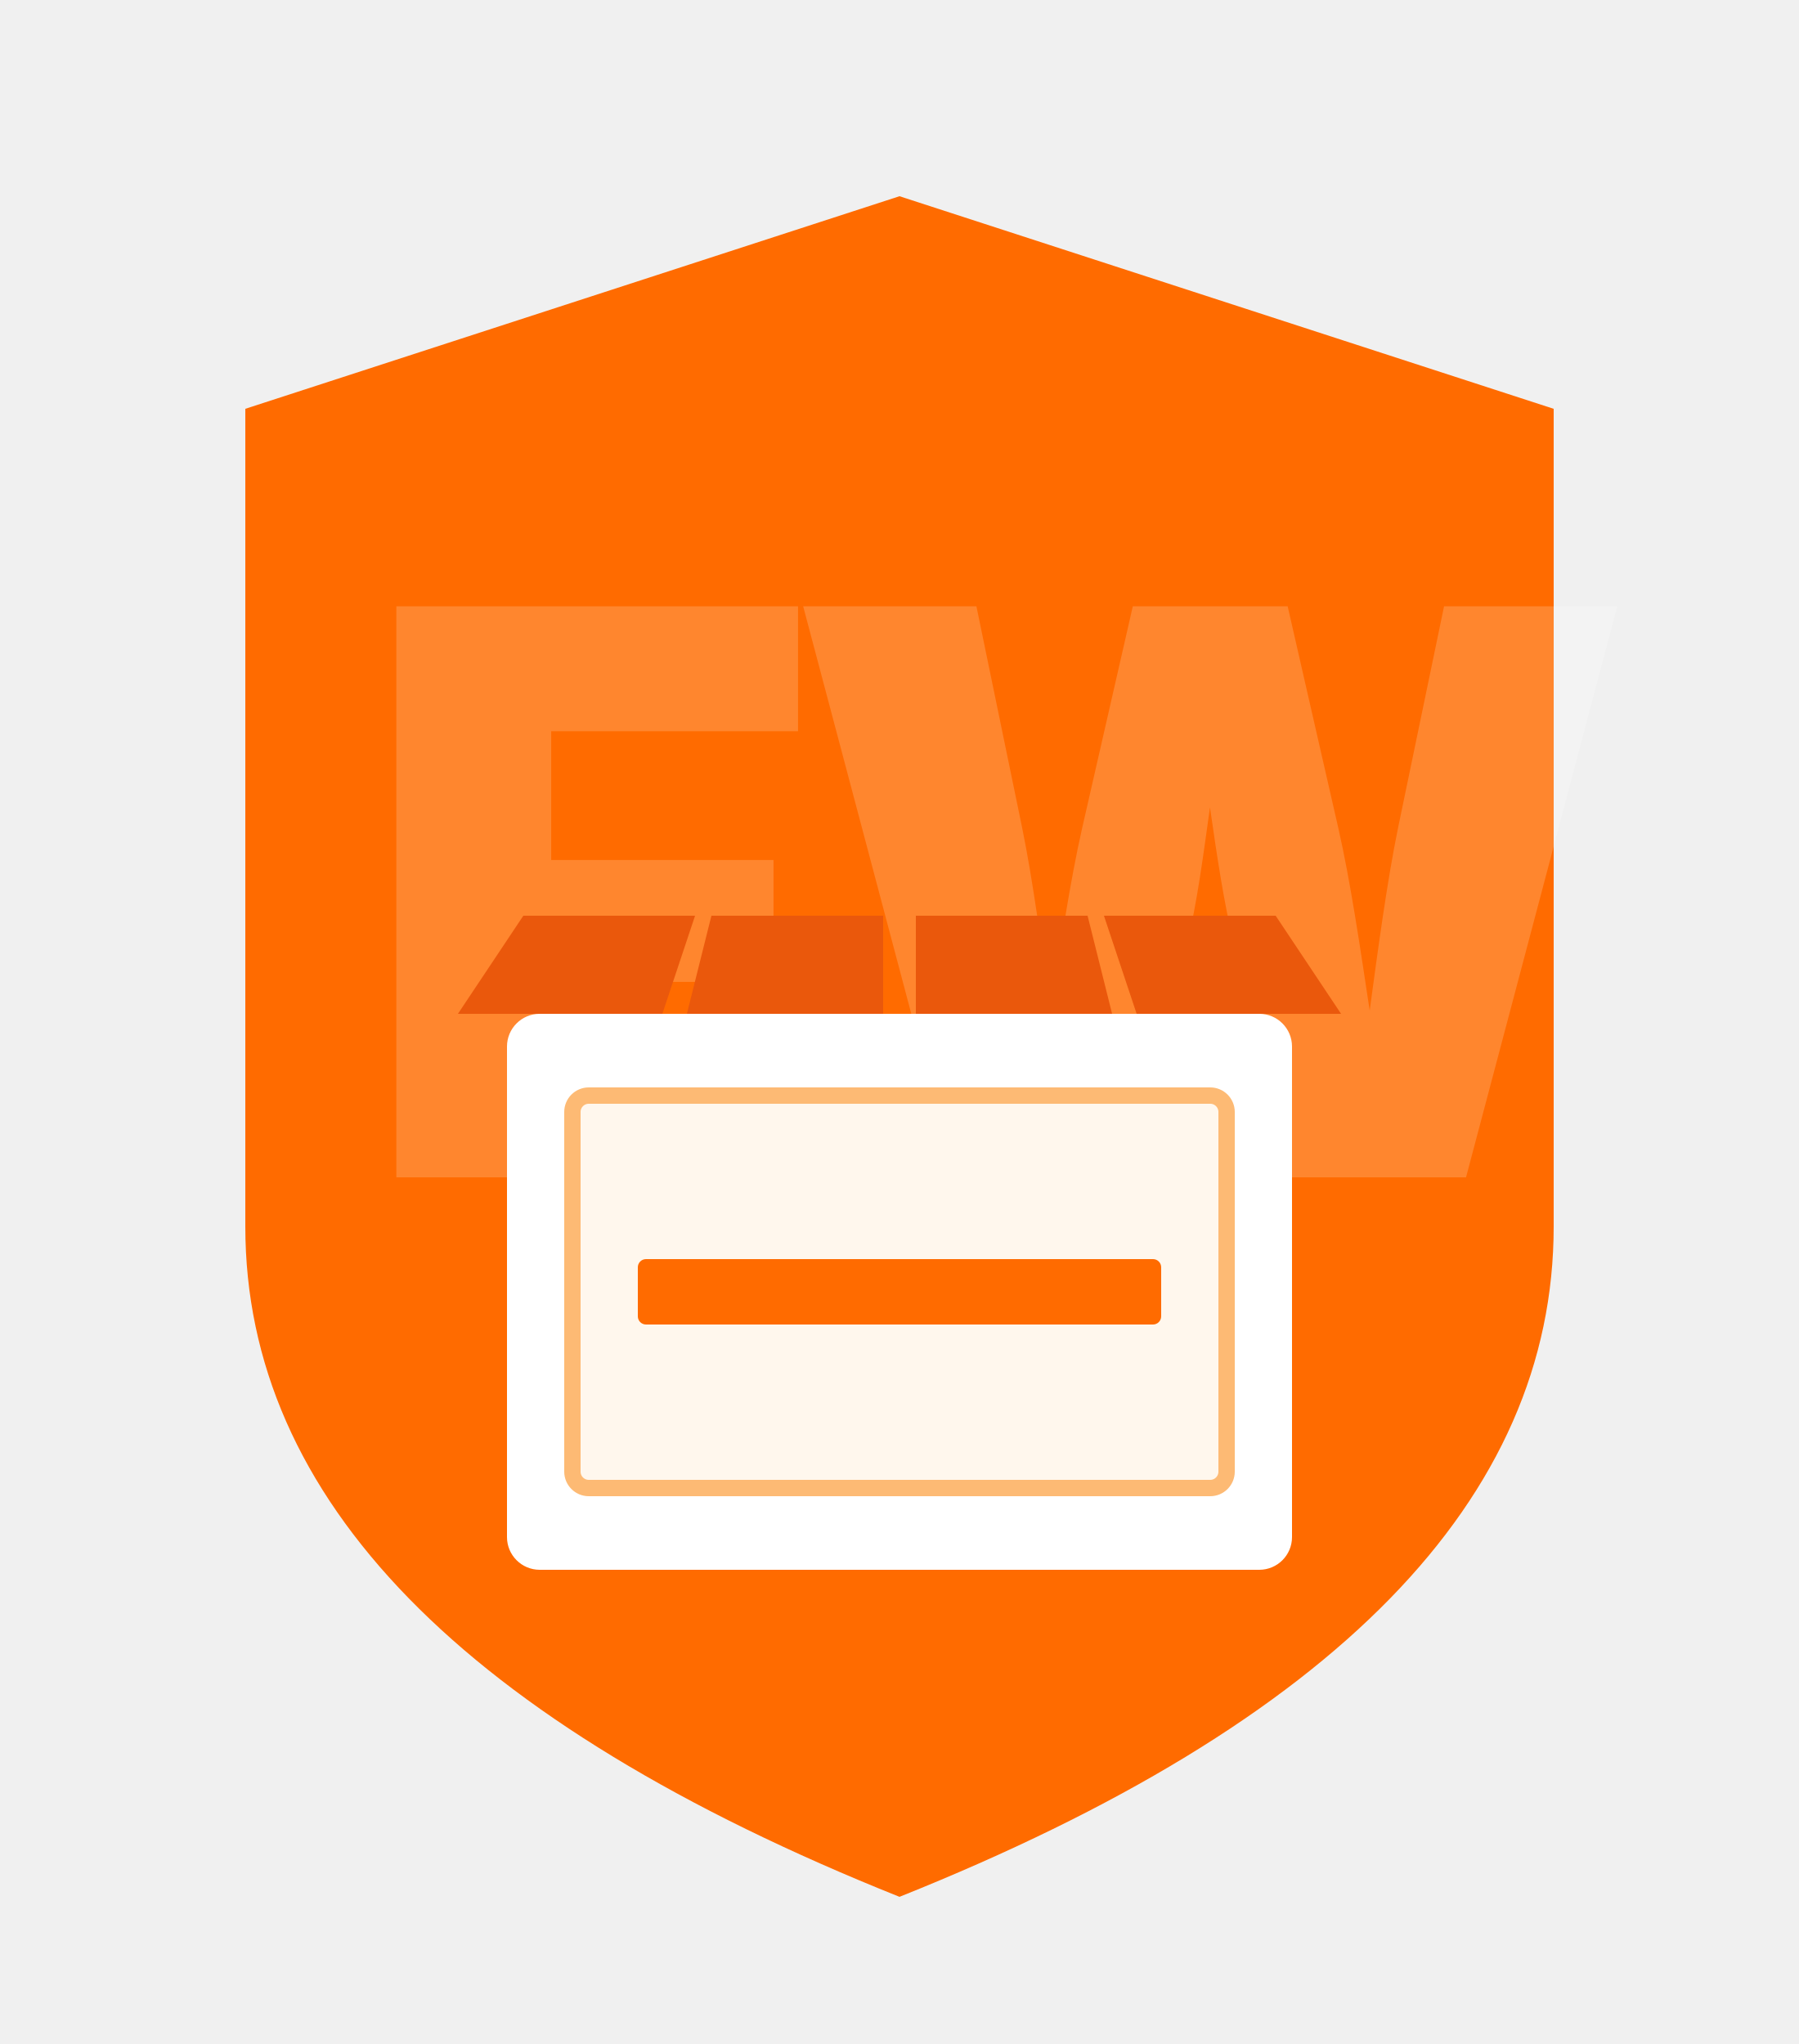
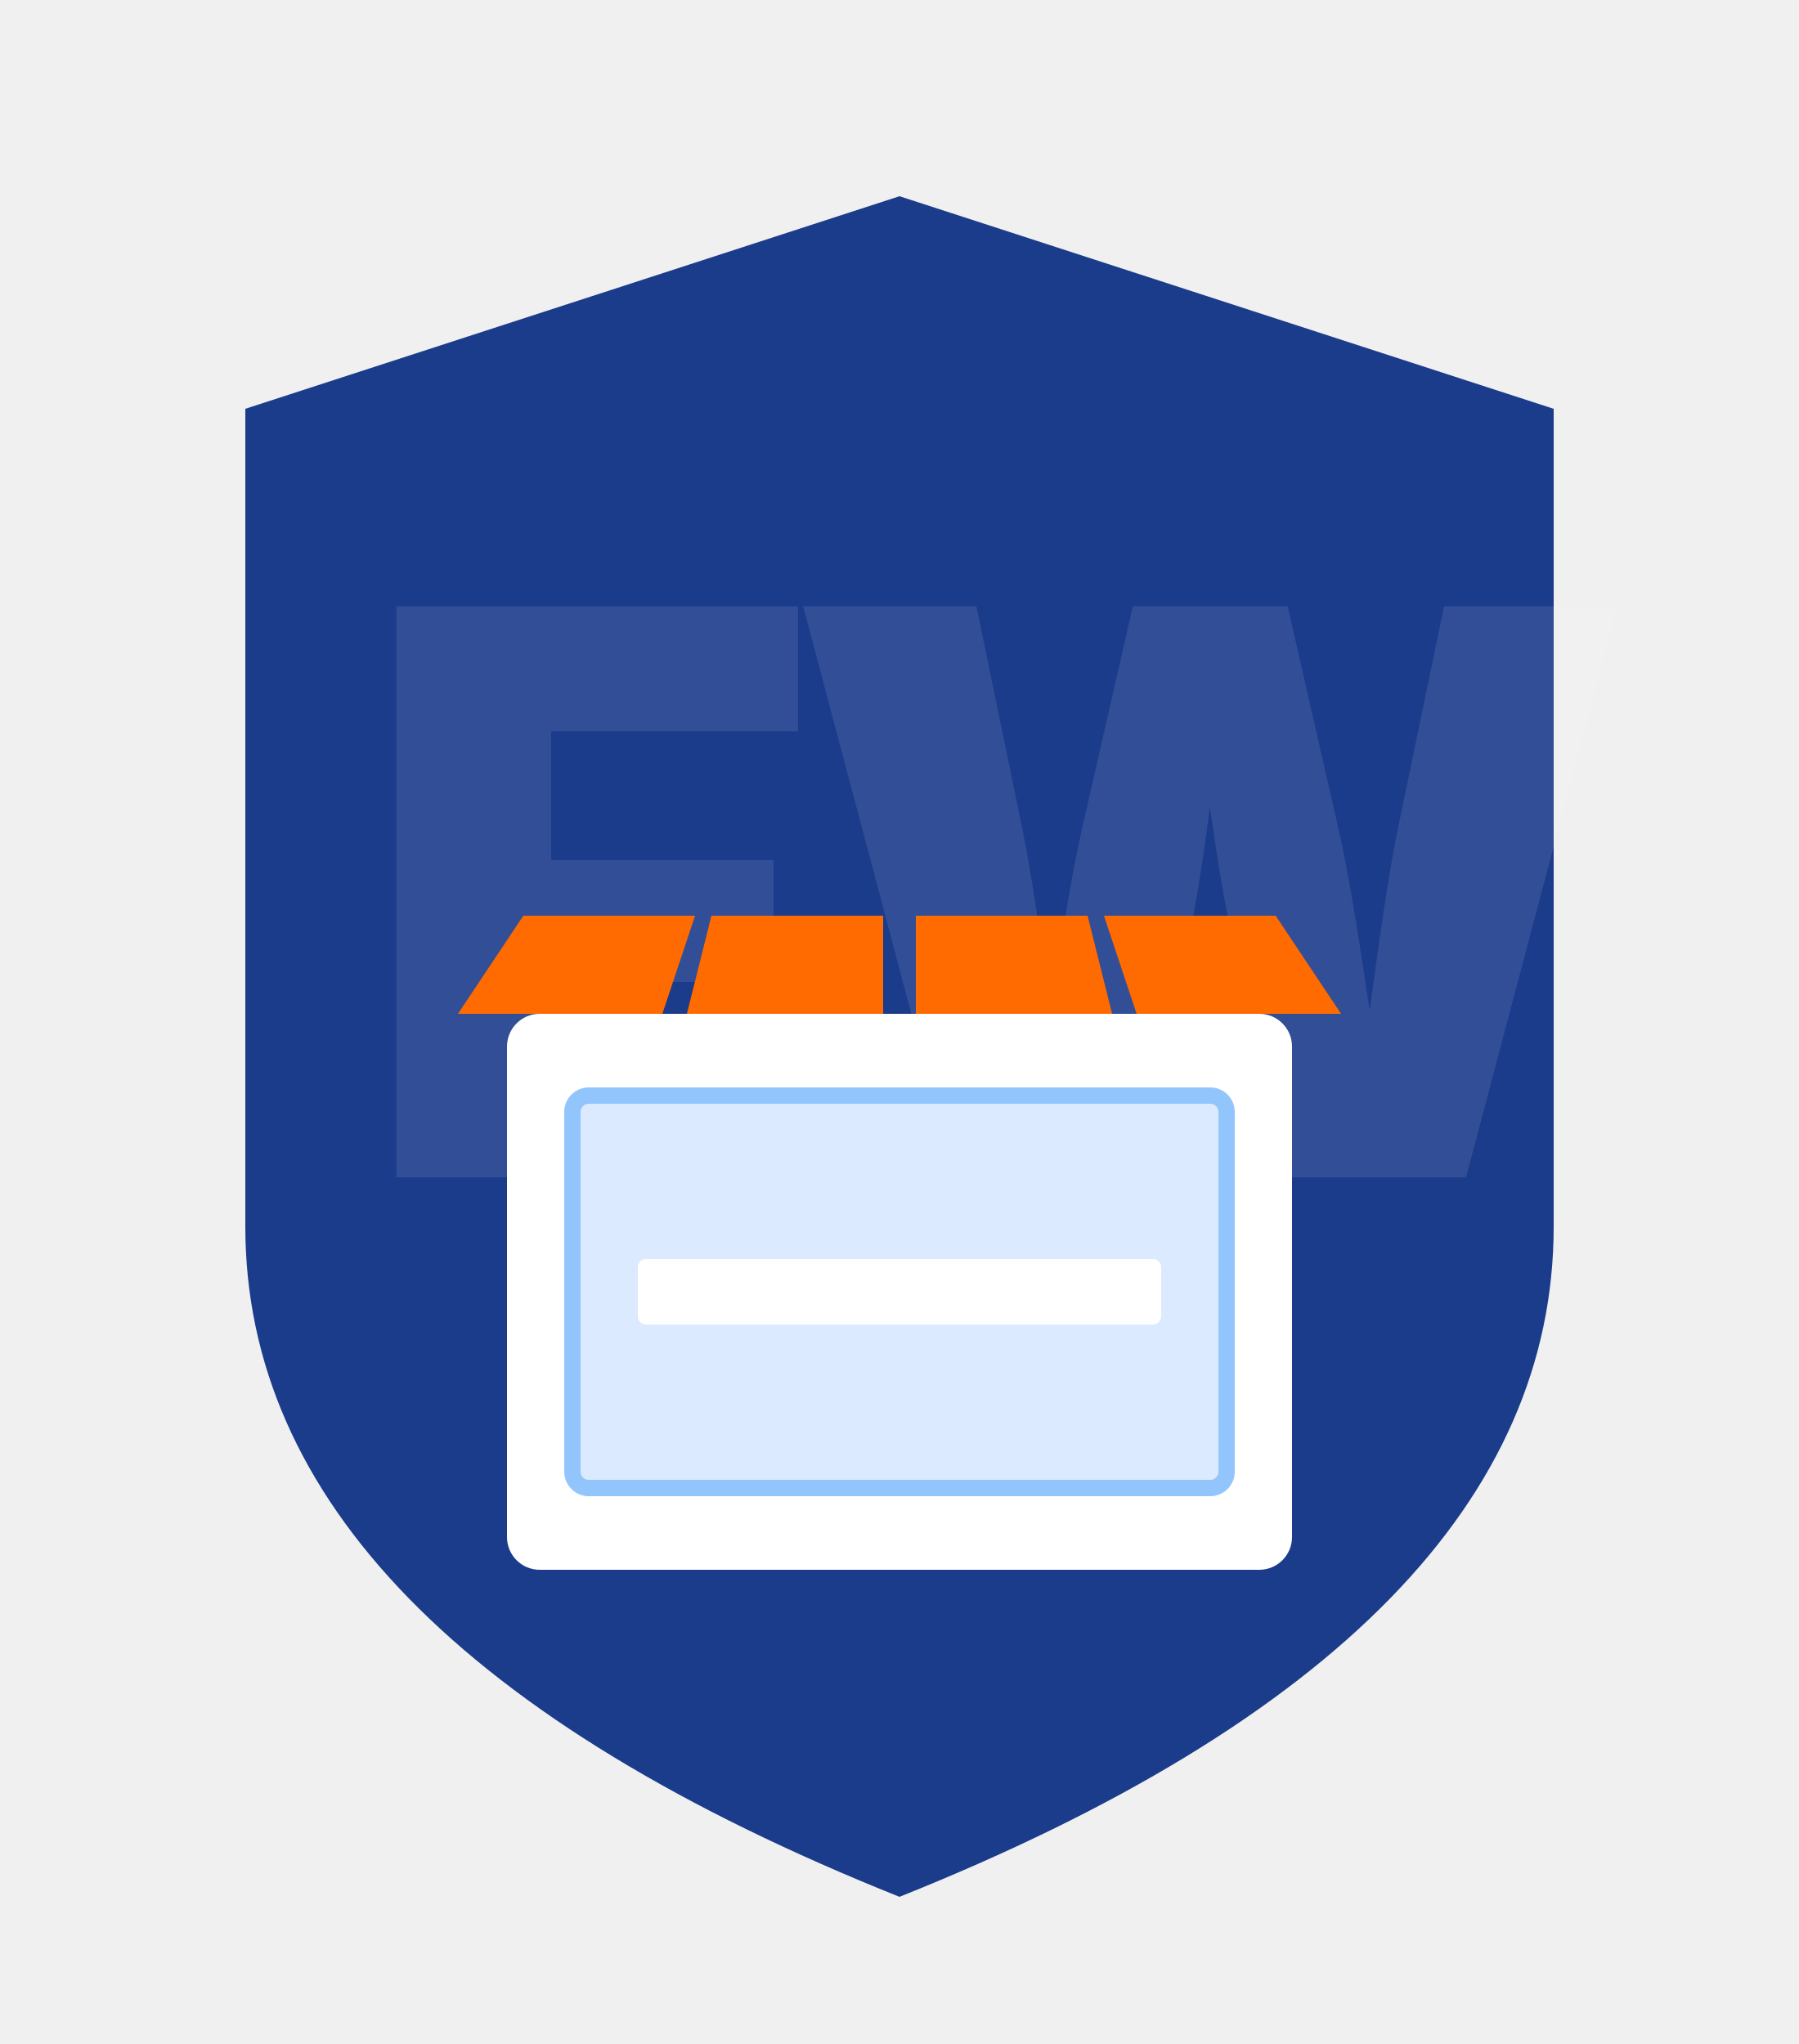
<svg xmlns="http://www.w3.org/2000/svg" viewBox="0 0 110 125" width="100%" height="100%">
-   <path d="M 55 12 L 95 25 L 95 75 Q 95 100 55 116 Q 15 100 15 75 L 15 25 Z" fill="#FF6B00" />
-   <text x="36" y="72" font-family="'Inter', -apple-system, sans-serif" font-weight="900" font-size="48" fill="#FFFFFF" opacity="0.18" text-anchor="middle">F</text>
-   <text x="74" y="72" font-family="'Inter', -apple-system, sans-serif" font-weight="900" font-size="48" fill="#FFFFFF" opacity="0.18" text-anchor="middle">W</text>
+   <path d="M 55 12 L 95 25 L 95 75 Q 95 100 55 116 Q 15 100 15 75 L 15 25 Z" fill="#1B3B8B" />
+   <text x="36" y="72" font-family="'Inter', -apple-system, sans-serif" font-weight="900" font-size="48" fill="#FFFFFF" opacity="0.10" text-anchor="middle">F</text>
+   <text x="74" y="72" font-family="'Inter', -apple-system, sans-serif" font-weight="900" font-size="48" fill="#FFFFFF" opacity="0.10" text-anchor="middle">W</text>
  <rect x="31" y="62" width="48" height="34" rx="2" fill="#FFFFFF" />
-   <polygon points="28,62 40.5,62 42.5,56 32,56" fill="#EA580C" />
-   <polygon points="42,62 54,62 54,56 43.5,56" fill="#EA580C" />
-   <polygon points="56,62 68,62 66.5,56 56,56" fill="#EA580C" />
-   <polygon points="69.5,62 82,62 78,56 67.5,56" fill="#EA580C" />
-   <rect x="35" y="67" width="40" height="24" rx="1" fill="#FFF7ED" stroke="#FDBA74" stroke-width="1" />
-   <rect x="39" y="77" width="32" height="4" fill="#FF6B00" rx="0.5" />
+   <polygon points="28,62 40.5,62 42.5,56 32,56" fill="#FF6B00" />
+   <polygon points="42,62 54,62 54,56 43.5,56" fill="#FF6B00" />
+   <polygon points="56,62 68,62 66.5,56 56,56" fill="#FF6B00" />
+   <polygon points="69.5,62 82,62 78,56 67.5,56" fill="#FF6B00" />
+   <rect x="35" y="67" width="40" height="24" rx="1" fill="#DBEAFE" stroke="#93C5FD" stroke-width="1" />
+   <rect x="39" y="77" width="32" height="4" fill="#FFFFFF" rx="0.5" />
</svg>
